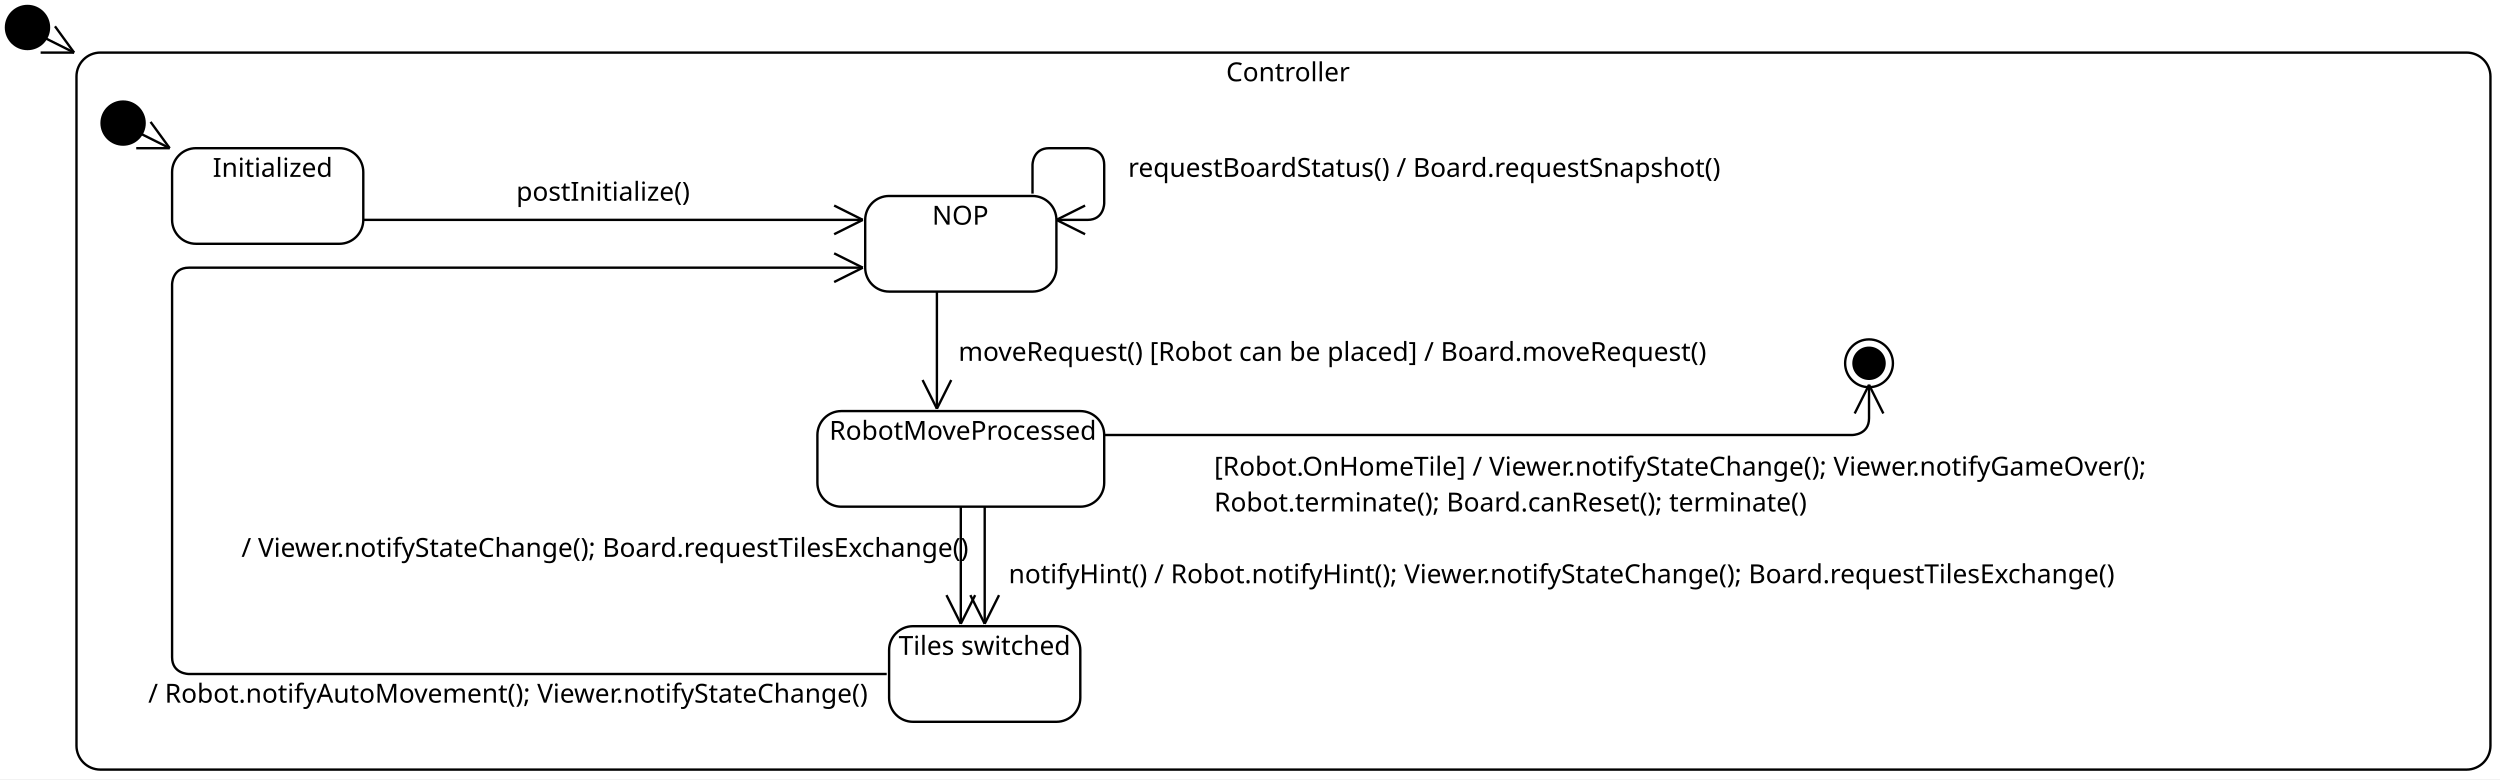
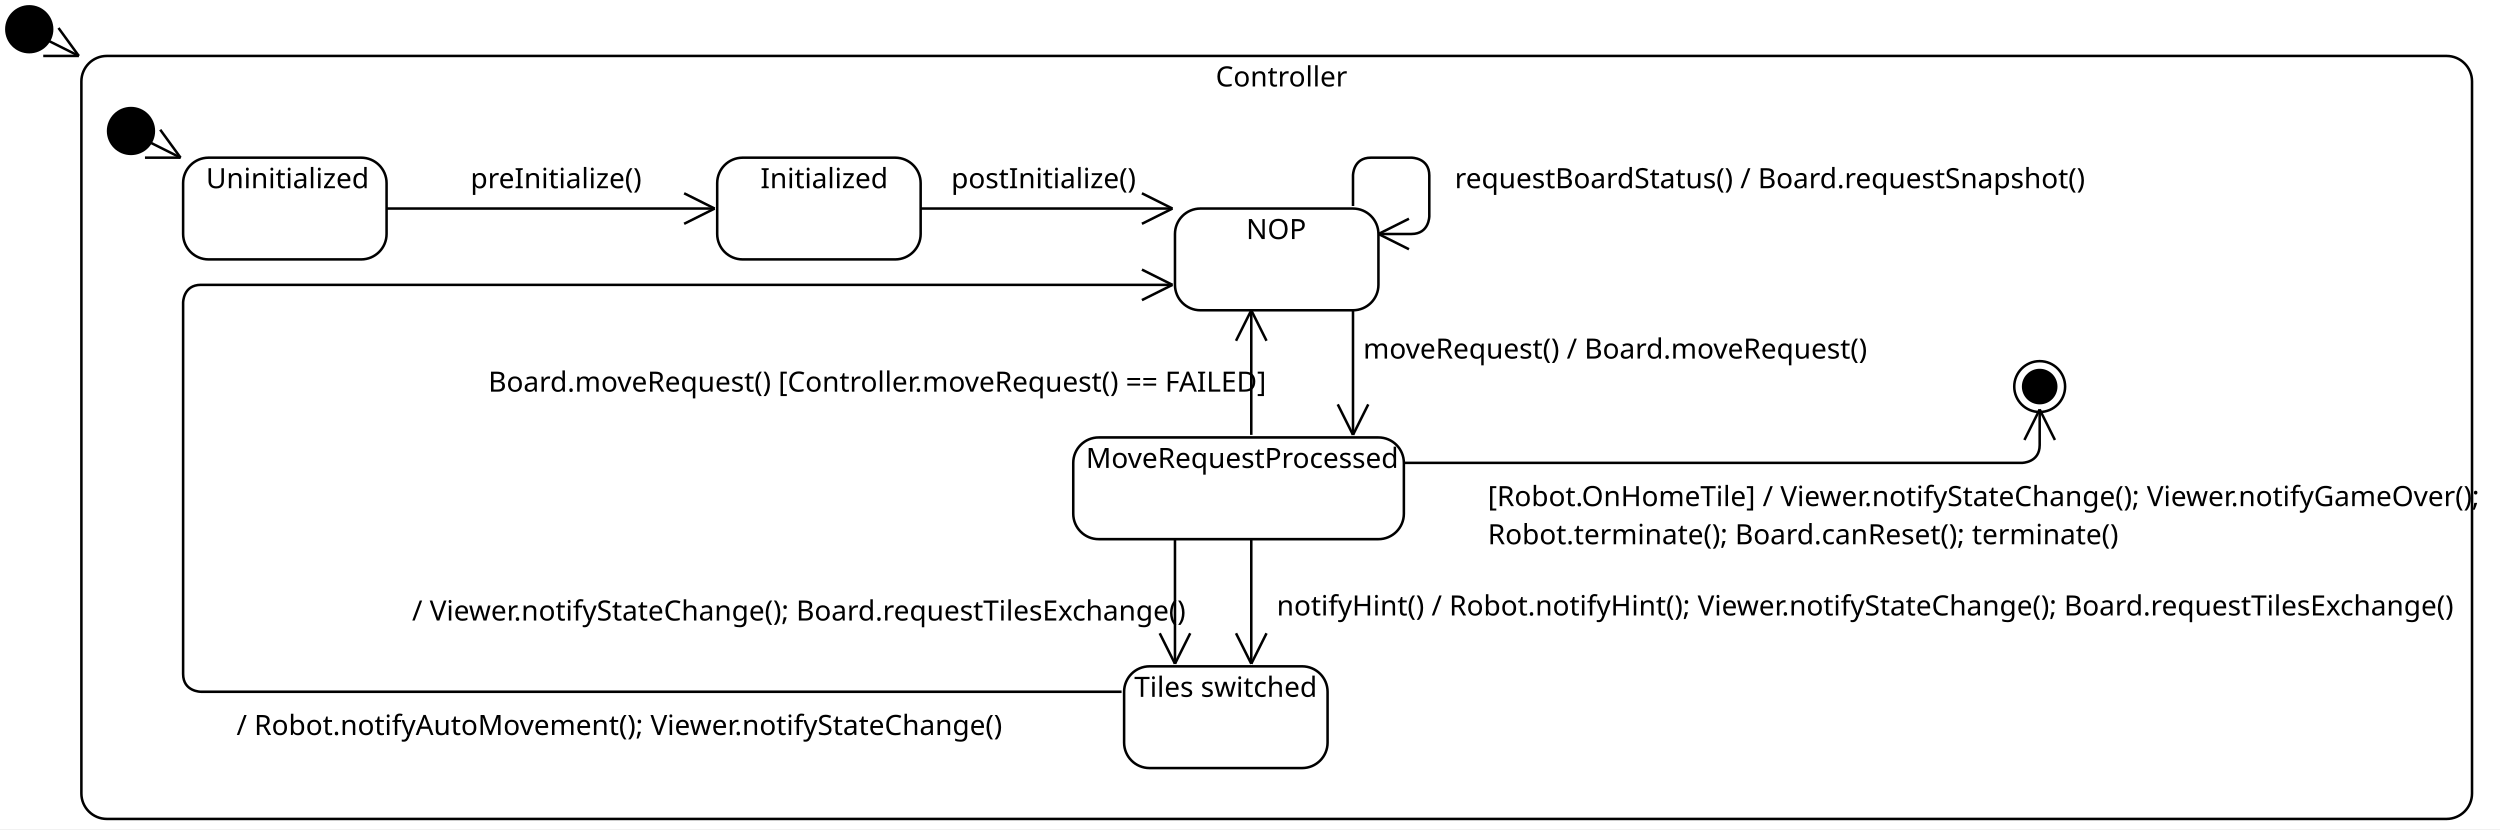
- <svg xmlns="http://www.w3.org/2000/svg" fill-opacity="0" color-rendering="auto" color-interpolation="auto" stroke="rgb(0,0,0)" text-rendering="auto" stroke-linecap="square" width="1046" stroke-miterlimit="10" stroke-opacity="0" shape-rendering="auto" fill="rgb(0,0,0)" stroke-dasharray="none" font-weight="normal" stroke-width="1" height="326" font-family="'Dialog'" font-style="normal" stroke-linejoin="miter" font-size="12" stroke-dashoffset="0" image-rendering="auto">
+ <svg xmlns="http://www.w3.org/2000/svg" fill-opacity="0" color-rendering="auto" color-interpolation="auto" stroke="rgb(0,0,0)" text-rendering="auto" stroke-linecap="square" width="983" stroke-miterlimit="10" stroke-opacity="0" shape-rendering="auto" fill="rgb(0,0,0)" stroke-dasharray="none" font-weight="normal" stroke-width="1" height="326" font-family="'Dialog'" font-style="normal" stroke-linejoin="miter" font-size="12" stroke-dashoffset="0" image-rendering="auto">
  <defs id="genericDefs" />
  <g>
    <defs id="defs1">
      <clipPath clipPathUnits="userSpaceOnUse" id="clipPath1">
        <path d="M-7 -7 L31 -7 L31 31 L-7 31 L-7 -7 Z" />
      </clipPath>
      <clipPath clipPathUnits="userSpaceOnUse" id="clipPath2">
-         <path d="M-7 -7 L1021 -7 L1021 311 L-7 311 L-7 -7 Z" />
+         <path d="M-7 -7 L951 -7 L951 311 L-7 311 L-7 -7 Z" />
      </clipPath>
      <clipPath clipPathUnits="userSpaceOnUse" id="clipPath3">
-         <path d="M-7 -7 L1021 -7 L1021 296 L-7 296 L-7 -7 Z" />
+         <path d="M-7 -7 L951 -7 L951 296 L-7 296 L-7 -7 Z" />
      </clipPath>
      <clipPath clipPathUnits="userSpaceOnUse" id="clipPath4">
        <path d="M-7 -7 L91 -7 L91 51 L-7 51 L-7 -7 Z" />
      </clipPath>
      <clipPath clipPathUnits="userSpaceOnUse" id="clipPath5">
-         <path d="M-7 -7 L131 -7 L131 51 L-7 51 L-7 -7 Z" />
+         <path d="M-7 -7 L141 -7 L141 51 L-7 51 L-7 -7 Z" />
      </clipPath>
      <clipPath clipPathUnits="userSpaceOnUse" id="clipPath6">
-         <path d="M-120 -15 L240 -15 L240 30 L-120 30 L-120 -15 Z" />
+         <path d="M-80 -15 L160 -15 L160 30 L-80 30 L-80 -15 Z" />
      </clipPath>
      <clipPath clipPathUnits="userSpaceOnUse" id="clipPath7">
-         <path d="M-80 -15 L160 -15 L160 30 L-80 30 L-80 -15 Z" />
+         <path d="M-130 -15 L260 -15 L260 30 L-130 30 L-130 -15 Z" />
      </clipPath>
      <clipPath clipPathUnits="userSpaceOnUse" id="clipPath8">
-         <path d="M-1010 -15 L2020 -15 L2020 30 L-1010 30 L-1010 -15 Z" />
+         <path d="M-940 -15 L1880 -15 L1880 30 L-940 30 L-940 -15 Z" />
      </clipPath>
      <clipPath clipPathUnits="userSpaceOnUse" id="clipPath9">
        <path d="M0 0 L134 0 L134 134 L0 134 L0 0 Z" />
      </clipPath>
      <clipPath clipPathUnits="userSpaceOnUse" id="clipPath10">
        <path d="M0 0 L104 0 L104 153 L0 153 L0 0 Z" />
      </clipPath>
      <clipPath clipPathUnits="userSpaceOnUse" id="clipPath11">
-         <path d="M0 0 L424 0 L424 125 L0 125 L0 0 Z" />
+         <path d="M0 0 L354 0 L354 125 L0 125 L0 0 Z" />
      </clipPath>
      <clipPath clipPathUnits="userSpaceOnUse" id="clipPath12">
-         <path d="M0 0 L313 0 L313 104 L0 104 L0 0 Z" />
+         <path d="M0 0 L203 0 L203 104 L0 104 L0 0 Z" />
      </clipPath>
      <clipPath clipPathUnits="userSpaceOnUse" id="clipPath13">
-         <path d="M0 0 L403 0 L403 274 L0 274 L0 0 Z" />
+         <path d="M0 0 L493 0 L493 264 L0 264 L0 0 Z" />
      </clipPath>
      <clipPath clipPathUnits="userSpaceOnUse" id="clipPath14">
        <path d="M0 0 L116 0 L116 110 L0 110 L0 0 Z" />
      </clipPath>
      <clipPath clipPathUnits="userSpaceOnUse" id="clipPath15">
+         <path d="M0 0 L233 0 L233 104 L0 104 L0 0 Z" />
+       </clipPath>
+       <clipPath clipPathUnits="userSpaceOnUse" id="clipPath16">
+         <path d="M-83 -15 L166 -15 L166 30 L-83 30 L-83 -15 Z" />
+       </clipPath>
+       <clipPath clipPathUnits="userSpaceOnUse" id="clipPath17">
        <path d="M-308 -16 L616 -16 L616 32 L-308 32 L-308 -16 Z" />
      </clipPath>
-       <clipPath clipPathUnits="userSpaceOnUse" id="clipPath16">
+       <clipPath clipPathUnits="userSpaceOnUse" id="clipPath18">
        <path d="M-463 -15 L926 -15 L926 30 L-463 30 L-463 -15 Z" />
      </clipPath>
-       <clipPath clipPathUnits="userSpaceOnUse" id="clipPath17">
+       <clipPath clipPathUnits="userSpaceOnUse" id="clipPath19">
        <path d="M-315 -15 L630 -15 L630 30 L-315 30 L-315 -15 Z" />
      </clipPath>
-       <clipPath clipPathUnits="userSpaceOnUse" id="clipPath18">
+       <clipPath clipPathUnits="userSpaceOnUse" id="clipPath20">
        <path d="M-88 -16 L176 -16 L176 32 L-88 32 L-88 -16 Z" />
      </clipPath>
-       <clipPath clipPathUnits="userSpaceOnUse" id="clipPath19">
+       <clipPath clipPathUnits="userSpaceOnUse" id="clipPath21">
+         <path d="M-320 -15 L640 -15 L640 30 L-320 30 L-320 -15 Z" />
+       </clipPath>
+       <clipPath clipPathUnits="userSpaceOnUse" id="clipPath22">
        <path d="M-410 -40 L820 -40 L820 80 L-410 80 L-410 -40 Z" />
      </clipPath>
-       <clipPath clipPathUnits="userSpaceOnUse" id="clipPath20">
+       <clipPath clipPathUnits="userSpaceOnUse" id="clipPath23">
        <path d="M-320 -30 L640 -30 L640 60 L-320 60 L-320 -30 Z" />
      </clipPath>
-       <clipPath clipPathUnits="userSpaceOnUse" id="clipPath21">
+       <clipPath clipPathUnits="userSpaceOnUse" id="clipPath24">
        <path d="M-257 -15 L514 -15 L514 30 L-257 30 L-257 -15 Z" />
      </clipPath>
    </defs>
    <g fill="white" text-rendering="geometricPrecision" fill-opacity="1" stroke-opacity="1" stroke="white">
-       <rect x="0" width="1046" height="326" y="0" stroke="none" />
+       <rect x="0" width="983" height="326" y="0" stroke="none" />
    </g>
    <g font-size="11" transform="translate(2,2)" fill-opacity="1" fill="black" text-rendering="geometricPrecision" font-family="sans-serif" stroke="black" stroke-opacity="1">
      <circle r="9.5" clip-path="url(#clipPath1)" cx="9.5" cy="9.5" stroke="none" />
    </g>
    <g font-size="11" stroke-linecap="butt" transform="translate(32,22)" fill-opacity="1" fill="black" text-rendering="geometricPrecision" font-family="sans-serif" stroke-linejoin="round" stroke="black" stroke-opacity="1" stroke-miterlimit="0">
-       <rect x="0" y="0" clip-path="url(#clipPath2)" fill="none" width="1010" rx="10" ry="10" height="300" />
+       <rect x="0" y="0" clip-path="url(#clipPath2)" fill="none" width="940" rx="10" ry="10" height="300" />
    </g>
    <g font-size="11" transform="translate(42,42)" fill-opacity="1" fill="black" text-rendering="geometricPrecision" font-family="sans-serif" stroke="black" stroke-opacity="1">
      <circle r="9.5" clip-path="url(#clipPath1)" cx="9.5" cy="9.5" stroke="none" />
    </g>
-     <g font-size="11" stroke-linecap="butt" transform="translate(72,62)" fill-opacity="1" fill="black" text-rendering="geometricPrecision" font-family="sans-serif" stroke-linejoin="round" stroke="black" stroke-opacity="1" stroke-miterlimit="0">
-       <rect x="0" y="0" clip-path="url(#clipPath4)" fill="none" width="80" rx="10" ry="10" height="40" />
-     </g>
-     <g font-size="11" stroke-linecap="butt" transform="translate(362,82)" fill-opacity="1" fill="black" text-rendering="geometricPrecision" font-family="sans-serif" stroke-linejoin="round" stroke="black" stroke-opacity="1" stroke-miterlimit="0">
-       <rect x="0" y="0" clip-path="url(#clipPath4)" fill="none" width="80" rx="10" ry="10" height="40" />
-     </g>
-     <g font-size="11" stroke-linecap="butt" transform="translate(372,262)" fill-opacity="1" fill="black" text-rendering="geometricPrecision" font-family="sans-serif" stroke-linejoin="round" stroke="black" stroke-opacity="1" stroke-miterlimit="0">
-       <rect x="0" y="0" clip-path="url(#clipPath4)" fill="none" width="80" rx="10" ry="10" height="40" />
-     </g>
-     <g font-size="11" transform="translate(342,172)" fill-opacity="1" fill="white" text-rendering="geometricPrecision" font-family="sans-serif" stroke="white" stroke-opacity="1">
-       <rect x="0" y="0" clip-path="url(#clipPath5)" width="120" rx="10" ry="10" height="40" stroke="none" />
-     </g>
-     <g font-size="11" stroke-linecap="butt" transform="translate(342,172)" fill-opacity="1" fill="black" text-rendering="geometricPrecision" font-family="sans-serif" stroke-linejoin="round" stroke="black" stroke-opacity="1" stroke-miterlimit="0">
-       <rect x="0" y="0" clip-path="url(#clipPath5)" fill="none" width="120" rx="10" ry="10" height="40" />
-     </g>
-     <g font-size="11" transform="translate(772,142)" fill-opacity="1" fill="black" text-rendering="geometricPrecision" font-family="sans-serif" stroke="black" stroke-opacity="1">
+     <g font-size="11" stroke-linecap="butt" transform="translate(282,62)" fill-opacity="1" fill="black" text-rendering="geometricPrecision" font-family="sans-serif" stroke-linejoin="round" stroke="black" stroke-opacity="1" stroke-miterlimit="0">
+       <rect x="0" y="0" clip-path="url(#clipPath4)" fill="none" width="80" rx="10" ry="10" height="40" />
+     </g>
+     <g font-size="11" stroke-linecap="butt" transform="translate(462,82)" fill-opacity="1" fill="black" text-rendering="geometricPrecision" font-family="sans-serif" stroke-linejoin="round" stroke="black" stroke-opacity="1" stroke-miterlimit="0">
+       <rect x="0" y="0" clip-path="url(#clipPath4)" fill="none" width="80" rx="10" ry="10" height="40" />
+     </g>
+     <g font-size="11" stroke-linecap="butt" transform="translate(442,262)" fill-opacity="1" fill="black" text-rendering="geometricPrecision" font-family="sans-serif" stroke-linejoin="round" stroke="black" stroke-opacity="1" stroke-miterlimit="0">
+       <rect x="0" y="0" clip-path="url(#clipPath4)" fill="none" width="80" rx="10" ry="10" height="40" />
+     </g>
+     <g font-size="11" transform="translate(422,172)" fill-opacity="1" fill="white" text-rendering="geometricPrecision" font-family="sans-serif" stroke="white" stroke-opacity="1">
+       <rect x="0" y="0" clip-path="url(#clipPath5)" width="130" rx="10" ry="10" height="40" stroke="none" />
+     </g>
+     <g font-size="11" stroke-linecap="butt" transform="translate(422,172)" fill-opacity="1" fill="black" text-rendering="geometricPrecision" font-family="sans-serif" stroke-linejoin="round" stroke="black" stroke-opacity="1" stroke-miterlimit="0">
+       <rect x="0" y="0" clip-path="url(#clipPath5)" fill="none" width="130" rx="10" ry="10" height="40" />
+     </g>
+     <g font-size="11" transform="translate(792,142)" fill-opacity="1" fill="black" text-rendering="geometricPrecision" font-family="sans-serif" stroke="black" stroke-opacity="1">
      <circle r="7" clip-path="url(#clipPath1)" cx="10" cy="10" stroke="none" />
      <circle stroke-linecap="butt" clip-path="url(#clipPath1)" fill="none" stroke-linejoin="round" r="10" cx="10" cy="10" stroke-miterlimit="0" />
    </g>
-     <g font-size="11" transform="translate(342,172)" fill-opacity="1" fill="black" text-rendering="geometricPrecision" font-family="sans-serif" stroke="black" stroke-opacity="1">
-       <text x="5" xml:space="preserve" y="12" clip-path="url(#clipPath6)" stroke="none">RobotMoveProcessed</text>
-     </g>
-     <g font-size="11" transform="translate(372,262)" fill-opacity="1" fill="black" text-rendering="geometricPrecision" font-family="sans-serif" stroke="black" stroke-opacity="1">
-       <text x="4" xml:space="preserve" y="12" clip-path="url(#clipPath7)" stroke="none">Tiles switched</text>
-     </g>
-     <g font-size="11" transform="translate(362,82)" fill-opacity="1" fill="black" text-rendering="geometricPrecision" font-family="sans-serif" stroke="black" stroke-opacity="1">
-       <text x="28" xml:space="preserve" y="12" clip-path="url(#clipPath7)" stroke="none">NOP</text>
+     <g font-size="11" transform="translate(72,62)" fill-opacity="1" fill="white" text-rendering="geometricPrecision" font-family="sans-serif" stroke="white" stroke-opacity="1">
+       <rect x="0" y="0" clip-path="url(#clipPath4)" width="80" rx="10" ry="10" height="40" stroke="none" />
+     </g>
+     <g font-size="11" stroke-linecap="butt" transform="translate(72,62)" fill-opacity="1" fill="black" text-rendering="geometricPrecision" font-family="sans-serif" stroke-linejoin="round" stroke="black" stroke-opacity="1" stroke-miterlimit="0">
+       <rect x="0" y="0" clip-path="url(#clipPath4)" fill="none" width="80" rx="10" ry="10" height="40" />
    </g>
    <g font-size="11" transform="translate(72,62)" fill-opacity="1" fill="black" text-rendering="geometricPrecision" font-family="sans-serif" stroke="black" stroke-opacity="1">
-       <text x="17" xml:space="preserve" y="12" clip-path="url(#clipPath7)" stroke="none">Initialized</text>
+       <text x="9" xml:space="preserve" y="12" clip-path="url(#clipPath6)" stroke="none">Uninitialized</text>
+     </g>
+     <g font-size="11" transform="translate(422,172)" fill-opacity="1" fill="black" text-rendering="geometricPrecision" font-family="sans-serif" stroke="black" stroke-opacity="1">
+       <text x="5" xml:space="preserve" y="12" clip-path="url(#clipPath7)" stroke="none">MoveRequestProcessed</text>
+     </g>
+     <g font-size="11" transform="translate(442,262)" fill-opacity="1" fill="black" text-rendering="geometricPrecision" font-family="sans-serif" stroke="black" stroke-opacity="1">
+       <text x="4" xml:space="preserve" y="12" clip-path="url(#clipPath6)" stroke="none">Tiles switched</text>
+     </g>
+     <g font-size="11" transform="translate(462,82)" fill-opacity="1" fill="black" text-rendering="geometricPrecision" font-family="sans-serif" stroke="black" stroke-opacity="1">
+       <text x="28" xml:space="preserve" y="12" clip-path="url(#clipPath6)" stroke="none">NOP</text>
+     </g>
+     <g font-size="11" transform="translate(282,62)" fill-opacity="1" fill="black" text-rendering="geometricPrecision" font-family="sans-serif" stroke="black" stroke-opacity="1">
+       <text x="17" xml:space="preserve" y="12" clip-path="url(#clipPath6)" stroke="none">Initialized</text>
    </g>
    <g font-size="11" transform="translate(32,22)" fill-opacity="1" fill="black" text-rendering="geometricPrecision" font-family="sans-serif" stroke="black" stroke-opacity="1">
-       <text x="481" xml:space="preserve" y="12" clip-path="url(#clipPath8)" stroke="none">Controller</text>
-     </g>
-     <g font-size="11" stroke-linecap="butt" transform="translate(382,12)" fill-opacity="1" fill="black" text-rendering="geometricPrecision" font-family="sans-serif" stroke-linejoin="round" stroke="black" stroke-opacity="1">
+       <text x="446" xml:space="preserve" y="12" clip-path="url(#clipPath8)" stroke="none">Controller</text>
+     </g>
+     <g font-size="11" stroke-linecap="butt" transform="translate(482,12)" fill-opacity="1" fill="black" text-rendering="geometricPrecision" font-family="sans-serif" stroke-linejoin="round" stroke="black" stroke-opacity="1">
      <path fill="none" d="M50 69 L50 57 C50 57 50 50 57 50 M57 50 L73 50 C73 50 80 50 80 57 M80 57 L80 73 C80 73 80 80 73 80 M73 80 L60 80" clip-path="url(#clipPath9)" />
      <line y2="86" fill="none" x1="60" clip-path="url(#clipPath9)" x2="72" y1="80" />
      <line y2="74" fill="none" x1="60" clip-path="url(#clipPath9)" x2="72" y1="80" />
    </g>
-     <g font-size="11" stroke-linecap="butt" transform="translate(342,72)" fill-opacity="1" fill="black" text-rendering="geometricPrecision" font-family="sans-serif" stroke-linejoin="round" stroke="black" stroke-opacity="1">
+     <g font-size="11" stroke-linecap="butt" transform="translate(482,72)" fill-opacity="1" fill="black" text-rendering="geometricPrecision" font-family="sans-serif" stroke-linejoin="round" stroke="black" stroke-opacity="1">
      <line y2="99" fill="none" x1="50" clip-path="url(#clipPath10)" x2="50" y1="50" />
      <line y2="87" fill="none" x1="50" clip-path="url(#clipPath10)" x2="56" y1="99" />
      <line y2="87" fill="none" x1="50" clip-path="url(#clipPath10)" x2="44" y1="99" />
    </g>
-     <g font-size="11" stroke-linecap="butt" transform="translate(412,111)" fill-opacity="1" fill="black" text-rendering="geometricPrecision" font-family="sans-serif" stroke-linejoin="round" stroke="black" stroke-opacity="1">
-       <path fill="none" d="M50 71 L363 71 C363 71 370 71 370 64 M370 64 L370 50" clip-path="url(#clipPath11)" />
-       <line y2="62" fill="none" x1="370" clip-path="url(#clipPath11)" x2="364" y1="50" />
-       <line y2="62" fill="none" x1="370" clip-path="url(#clipPath11)" x2="376" y1="50" />
-     </g>
-     <g font-size="11" stroke-linecap="butt" transform="translate(102,42)" fill-opacity="1" fill="black" text-rendering="geometricPrecision" font-family="sans-serif" stroke-linejoin="round" stroke="black" stroke-opacity="1">
-       <line y2="50" fill="none" x1="50" clip-path="url(#clipPath12)" x2="259" y1="50" />
-       <line y2="44" fill="none" x1="259" clip-path="url(#clipPath12)" x2="247" y1="50" />
-       <line y2="56" fill="none" x1="259" clip-path="url(#clipPath12)" x2="247" y1="50" />
-     </g>
-     <g font-size="11" stroke-linecap="butt" transform="translate(352,162)" fill-opacity="1" fill="black" text-rendering="geometricPrecision" font-family="sans-serif" stroke-linejoin="round" stroke="black" stroke-opacity="1">
+     <g font-size="11" stroke-linecap="butt" transform="translate(502,111)" fill-opacity="1" fill="black" text-rendering="geometricPrecision" font-family="sans-serif" stroke-linejoin="round" stroke="black" stroke-opacity="1">
+       <path fill="none" d="M50 71 L293 71 C293 71 300 71 300 64 M300 64 L300 50" clip-path="url(#clipPath11)" />
+       <line y2="62" fill="none" x1="300" clip-path="url(#clipPath11)" x2="294" y1="50" />
+       <line y2="62" fill="none" x1="300" clip-path="url(#clipPath11)" x2="306" y1="50" />
+     </g>
+     <g font-size="11" stroke-linecap="butt" transform="translate(442,72)" fill-opacity="1" fill="black" text-rendering="geometricPrecision" font-family="sans-serif" stroke-linejoin="round" stroke="black" stroke-opacity="1">
+       <line y2="50" fill="none" x1="50" clip-path="url(#clipPath10)" x2="50" y1="99" />
+       <line y2="62" fill="none" x1="50" clip-path="url(#clipPath10)" x2="44" y1="50" />
+       <line y2="62" fill="none" x1="50" clip-path="url(#clipPath10)" x2="56" y1="50" />
+     </g>
+     <g font-size="11" stroke-linecap="butt" transform="translate(312,32)" fill-opacity="1" fill="black" text-rendering="geometricPrecision" font-family="sans-serif" stroke-linejoin="round" stroke="black" stroke-opacity="1">
+       <line y2="50" fill="none" x1="50" clip-path="url(#clipPath12)" x2="149" y1="50" />
+       <line y2="44" fill="none" x1="149" clip-path="url(#clipPath12)" x2="137" y1="50" />
+       <line y2="56" fill="none" x1="149" clip-path="url(#clipPath12)" x2="137" y1="50" />
+     </g>
+     <g font-size="11" stroke-linecap="butt" transform="translate(412,162)" fill-opacity="1" fill="black" text-rendering="geometricPrecision" font-family="sans-serif" stroke-linejoin="round" stroke="black" stroke-opacity="1">
      <line y2="99" fill="none" x1="50" clip-path="url(#clipPath10)" x2="50" y1="50" />
      <line y2="87" fill="none" x1="50" clip-path="url(#clipPath10)" x2="56" y1="99" />
      <line y2="87" fill="none" x1="50" clip-path="url(#clipPath10)" x2="44" y1="99" />
    </g>
-     <g font-size="11" stroke-linecap="butt" transform="translate(362,162)" fill-opacity="1" fill="black" text-rendering="geometricPrecision" font-family="sans-serif" stroke-linejoin="round" stroke="black" stroke-opacity="1">
+     <g font-size="11" stroke-linecap="butt" transform="translate(442,162)" fill-opacity="1" fill="black" text-rendering="geometricPrecision" font-family="sans-serif" stroke-linejoin="round" stroke="black" stroke-opacity="1">
      <line y2="99" fill="none" x1="50" clip-path="url(#clipPath10)" x2="50" y1="50" />
      <line y2="87" fill="none" x1="50" clip-path="url(#clipPath10)" x2="56" y1="99" />
      <line y2="87" fill="none" x1="50" clip-path="url(#clipPath10)" x2="44" y1="99" />
    </g>
    <g font-size="11" stroke-linecap="butt" transform="translate(22,62)" fill-opacity="1" fill="black" text-rendering="geometricPrecision" font-family="sans-serif" stroke-linejoin="round" stroke="black" stroke-opacity="1">
-       <path fill="none" d="M349 220 L57 220 C57 220 50 220 50 213 M50 213 L50 57 C50 57 50 50 57 50 M57 50 L339 50" clip-path="url(#clipPath13)" />
-       <line y2="44" fill="none" x1="339" clip-path="url(#clipPath13)" x2="327" y1="50" />
-       <line y2="56" fill="none" x1="339" clip-path="url(#clipPath13)" x2="327" y1="50" />
+       <path fill="none" d="M419 210 L57 210 C57 210 50 210 50 203 M50 203 L50 57 C50 57 50 50 57 50 M57 50 L439 50" clip-path="url(#clipPath13)" />
+       <line y2="44" fill="none" x1="439" clip-path="url(#clipPath13)" x2="427" y1="50" />
+       <line y2="56" fill="none" x1="439" clip-path="url(#clipPath13)" x2="427" y1="50" />
    </g>
    <g font-size="11" stroke-linecap="butt" transform="translate(9,6)" fill-opacity="1" fill="black" text-rendering="geometricPrecision" font-family="sans-serif" stroke-linejoin="round" stroke="black" stroke-opacity="1">
      <line y2="56" fill="none" x1="50" clip-path="url(#clipPath14)" x2="62" y1="50" />
      <line y2="45" fill="none" x1="62" clip-path="url(#clipPath14)" x2="54" y1="56" />
      <line y2="56" fill="none" x1="62" clip-path="url(#clipPath14)" x2="48" y1="56" />
    </g>
+     <g font-size="11" stroke-linecap="butt" transform="translate(102,32)" fill-opacity="1" fill="black" text-rendering="geometricPrecision" font-family="sans-serif" stroke-linejoin="round" stroke="black" stroke-opacity="1">
+       <line y2="50" fill="none" x1="50" clip-path="url(#clipPath15)" x2="179" y1="50" />
+       <line y2="44" fill="none" x1="179" clip-path="url(#clipPath15)" x2="167" y1="50" />
+       <line y2="56" fill="none" x1="179" clip-path="url(#clipPath15)" x2="167" y1="50" />
+     </g>
    <g font-size="11" stroke-linecap="butt" transform="translate(-31,-34)" fill-opacity="1" fill="black" text-rendering="geometricPrecision" font-family="sans-serif" stroke-linejoin="round" stroke="black" stroke-opacity="1">
      <line y2="56" fill="none" x1="50" clip-path="url(#clipPath14)" x2="62" y1="50" />
      <line y2="45" fill="none" x1="62" clip-path="url(#clipPath14)" x2="54" y1="56" />
      <line y2="56" fill="none" x1="62" clip-path="url(#clipPath14)" x2="48" y1="56" />
    </g>
-     <g font-size="11" transform="translate(52,282)" fill-opacity="1" fill="black" text-rendering="geometricPrecision" font-family="sans-serif" stroke="black" stroke-opacity="1">
-       <text x="10" xml:space="preserve" y="12" clip-path="url(#clipPath15)" stroke="none">/ Robot.notifyAutoMovement(); Viewer.notifyStateChange()</text>
-     </g>
-     <g font-size="11" transform="translate(412,232)" fill-opacity="1" fill="black" text-rendering="geometricPrecision" font-family="sans-serif" stroke="black" stroke-opacity="1">
-       <text x="10" xml:space="preserve" y="12" clip-path="url(#clipPath16)" stroke="none">notifyHint() / Robot.notifyHint(); Viewer.notifyStateChange(); Board.requestTilesExchange()</text>
-     </g>
-     <g font-size="11" transform="translate(91,221)" fill-opacity="1" fill="black" text-rendering="geometricPrecision" font-family="sans-serif" stroke="black" stroke-opacity="1">
-       <text x="10" xml:space="preserve" y="12" clip-path="url(#clipPath17)" stroke="none">/ Viewer.notifyStateChange(); Board.requestTilesExchange()</text>
-     </g>
-     <g font-size="11" transform="translate(206,72)" fill-opacity="1" fill="black" text-rendering="geometricPrecision" font-family="sans-serif" stroke="black" stroke-opacity="1">
-       <text x="10" xml:space="preserve" y="12" clip-path="url(#clipPath18)" stroke="none">postInitialize()</text>
-     </g>
-     <g font-size="11" transform="translate(492,182)" fill-opacity="1" fill="black" text-rendering="geometricPrecision" font-family="sans-serif" stroke="black" stroke-opacity="1">
-       <text x="16" xml:space="preserve" y="17" clip-path="url(#clipPath19)" stroke="none">[Robot.OnHomeTile] / Viewer.notifyStateChange(); Viewer.notifyGameOver();</text>
-       <text x="16" xml:space="preserve" y="32" clip-path="url(#clipPath19)" stroke="none">Robot.terminate(); Board.canReset(); terminate()</text>
-     </g>
-     <g font-size="11" transform="translate(392,132)" fill-opacity="1" fill="black" text-rendering="geometricPrecision" font-family="sans-serif" stroke="black" stroke-opacity="1">
-       <text x="9" xml:space="preserve" y="19" clip-path="url(#clipPath20)" stroke="none">moveRequest() [Robot can be placed] / Board.moveRequest()</text>
-     </g>
-     <g font-size="11" transform="translate(462,62)" fill-opacity="1" fill="black" text-rendering="geometricPrecision" font-family="sans-serif" stroke="black" stroke-opacity="1">
-       <text x="10" xml:space="preserve" y="12" clip-path="url(#clipPath21)" stroke="none">requestBoardStatus() / Board.requestSnapshot()</text>
-     </g>
-     <g fill="rgb(120,120,120)" text-rendering="geometricPrecision" fill-opacity="1" font-size="10" stroke-opacity="1" stroke="rgb(120,120,120)" />
+     <g font-size="11" transform="translate(175,62)" fill-opacity="1" fill="black" text-rendering="geometricPrecision" font-family="sans-serif" stroke="black" stroke-opacity="1">
+       <text x="10" xml:space="preserve" y="12" clip-path="url(#clipPath16)" stroke="none">preInitialize()</text>
+     </g>
+     <g font-size="11" transform="translate(83,277)" fill-opacity="1" fill="black" text-rendering="geometricPrecision" font-family="sans-serif" stroke="black" stroke-opacity="1">
+       <text x="10" xml:space="preserve" y="12" clip-path="url(#clipPath17)" stroke="none">/ Robot.notifyAutoMovement(); Viewer.notifyStateChange()</text>
+     </g>
+     <g font-size="11" transform="translate(492,230)" fill-opacity="1" fill="black" text-rendering="geometricPrecision" font-family="sans-serif" stroke="black" stroke-opacity="1">
+       <text x="10" xml:space="preserve" y="12" clip-path="url(#clipPath18)" stroke="none">notifyHint() / Robot.notifyHint(); Viewer.notifyStateChange(); Board.requestTilesExchange()</text>
+     </g>
+     <g font-size="11" transform="translate(152,232)" fill-opacity="1" fill="black" text-rendering="geometricPrecision" font-family="sans-serif" stroke="black" stroke-opacity="1">
+       <text x="10" xml:space="preserve" y="12" clip-path="url(#clipPath19)" stroke="none">/ Viewer.notifyStateChange(); Board.requestTilesExchange()</text>
+     </g>
+     <g font-size="11" transform="translate(364,62)" fill-opacity="1" fill="black" text-rendering="geometricPrecision" font-family="sans-serif" stroke="black" stroke-opacity="1">
+       <text x="10" xml:space="preserve" y="12" clip-path="url(#clipPath20)" stroke="none">postInitialize()</text>
+     </g>
+     <g font-size="11" transform="translate(182,142)" fill-opacity="1" fill="black" text-rendering="geometricPrecision" font-family="sans-serif" stroke="black" stroke-opacity="1">
+       <text x="10" xml:space="preserve" y="12" clip-path="url(#clipPath21)" stroke="none">Board.moveRequest() [Controller.moveRequest() == FAILED]</text>
+     </g>
+     <g font-size="11" transform="translate(569,182)" fill-opacity="1" fill="black" text-rendering="geometricPrecision" font-family="sans-serif" stroke="black" stroke-opacity="1">
+       <text x="16" xml:space="preserve" y="17" clip-path="url(#clipPath22)" stroke="none">[Robot.OnHomeTile] / Viewer.notifyStateChange(); Viewer.notifyGameOver();</text>
+       <text x="16" xml:space="preserve" y="32" clip-path="url(#clipPath22)" stroke="none">Robot.terminate(); Board.canReset(); terminate()</text>
+     </g>
+     <g font-size="11" transform="translate(472,122)" fill-opacity="1" fill="black" text-rendering="geometricPrecision" font-family="sans-serif" stroke="black" stroke-opacity="1">
+       <text x="64" xml:space="preserve" y="19" clip-path="url(#clipPath23)" stroke="none">moveRequest() / Board.moveRequest()</text>
+     </g>
+     <g font-size="11" transform="translate(562,62)" fill-opacity="1" fill="black" text-rendering="geometricPrecision" font-family="sans-serif" stroke="black" stroke-opacity="1">
+       <text x="10" xml:space="preserve" y="12" clip-path="url(#clipPath24)" stroke="none">requestBoardStatus() / Board.requestSnapshot()</text>
+     </g>
+     <g font-size="10" transform="rotate(-45) translate(-231.914,0)" fill-opacity="1" fill="rgb(120,120,120)" text-rendering="geometricPrecision" stroke="rgb(120,120,120)" stroke-opacity="1">
+       <text x="0" xml:space="preserve" y="0" stroke="none" />
+       <text x="345" xml:space="preserve" y="0" stroke="none" />
+       <text x="690" xml:space="preserve" y="0" stroke="none" />
+       <text x="100" xml:space="preserve" y="56" stroke="none" />
+       <text x="445" xml:space="preserve" y="56" stroke="none" />
+       <text x="790" xml:space="preserve" y="56" stroke="none" />
+       <text x="0" xml:space="preserve" y="112" stroke="none" />
+       <text x="345" xml:space="preserve" y="112" stroke="none" />
+       <text x="690" xml:space="preserve" y="112" stroke="none" />
+       <text x="100" xml:space="preserve" y="168" stroke="none" />
+       <text x="445" xml:space="preserve" y="168" stroke="none" />
+       <text x="790" xml:space="preserve" y="168" stroke="none" />
+       <text x="0" xml:space="preserve" y="224" stroke="none" />
+       <text x="345" xml:space="preserve" y="224" stroke="none" />
+       <text x="690" xml:space="preserve" y="224" stroke="none" />
+       <text x="100" xml:space="preserve" y="280" stroke="none" />
+       <text x="445" xml:space="preserve" y="280" stroke="none" />
+       <text x="790" xml:space="preserve" y="280" stroke="none" />
+       <text x="0" xml:space="preserve" y="336" stroke="none" />
+       <text x="345" xml:space="preserve" y="336" stroke="none" />
+       <text x="690" xml:space="preserve" y="336" stroke="none" />
+       <text x="100" xml:space="preserve" y="392" stroke="none" />
+       <text x="445" xml:space="preserve" y="392" stroke="none" />
+       <text x="790" xml:space="preserve" y="392" stroke="none" />
+       <text x="0" xml:space="preserve" y="448" stroke="none" />
+       <text x="345" xml:space="preserve" y="448" stroke="none" />
+       <text x="690" xml:space="preserve" y="448" stroke="none" />
+       <text x="100" xml:space="preserve" y="504" stroke="none" />
+       <text x="445" xml:space="preserve" y="504" stroke="none" />
+       <text x="790" xml:space="preserve" y="504" stroke="none" />
+       <text x="0" xml:space="preserve" y="560" stroke="none" />
+       <text x="345" xml:space="preserve" y="560" stroke="none" />
+       <text x="690" xml:space="preserve" y="560" stroke="none" />
+       <text x="100" xml:space="preserve" y="616" stroke="none" />
+       <text x="445" xml:space="preserve" y="616" stroke="none" />
+       <text x="790" xml:space="preserve" y="616" stroke="none" />
+       <text x="0" xml:space="preserve" y="672" stroke="none" />
+       <text x="345" xml:space="preserve" y="672" stroke="none" />
+       <text x="690" xml:space="preserve" y="672" stroke="none" />
+       <text x="100" xml:space="preserve" y="728" stroke="none" />
+       <text x="445" xml:space="preserve" y="728" stroke="none" />
+       <text x="790" xml:space="preserve" y="728" stroke="none" />
+       <text x="0" xml:space="preserve" y="784" stroke="none" />
+       <text x="345" xml:space="preserve" y="784" stroke="none" />
+       <text x="690" xml:space="preserve" y="784" stroke="none" />
+       <text x="100" xml:space="preserve" y="840" stroke="none" />
+       <text x="445" xml:space="preserve" y="840" stroke="none" />
+       <text x="790" xml:space="preserve" y="840" stroke="none" />
+     </g>
  </g>
</svg>
